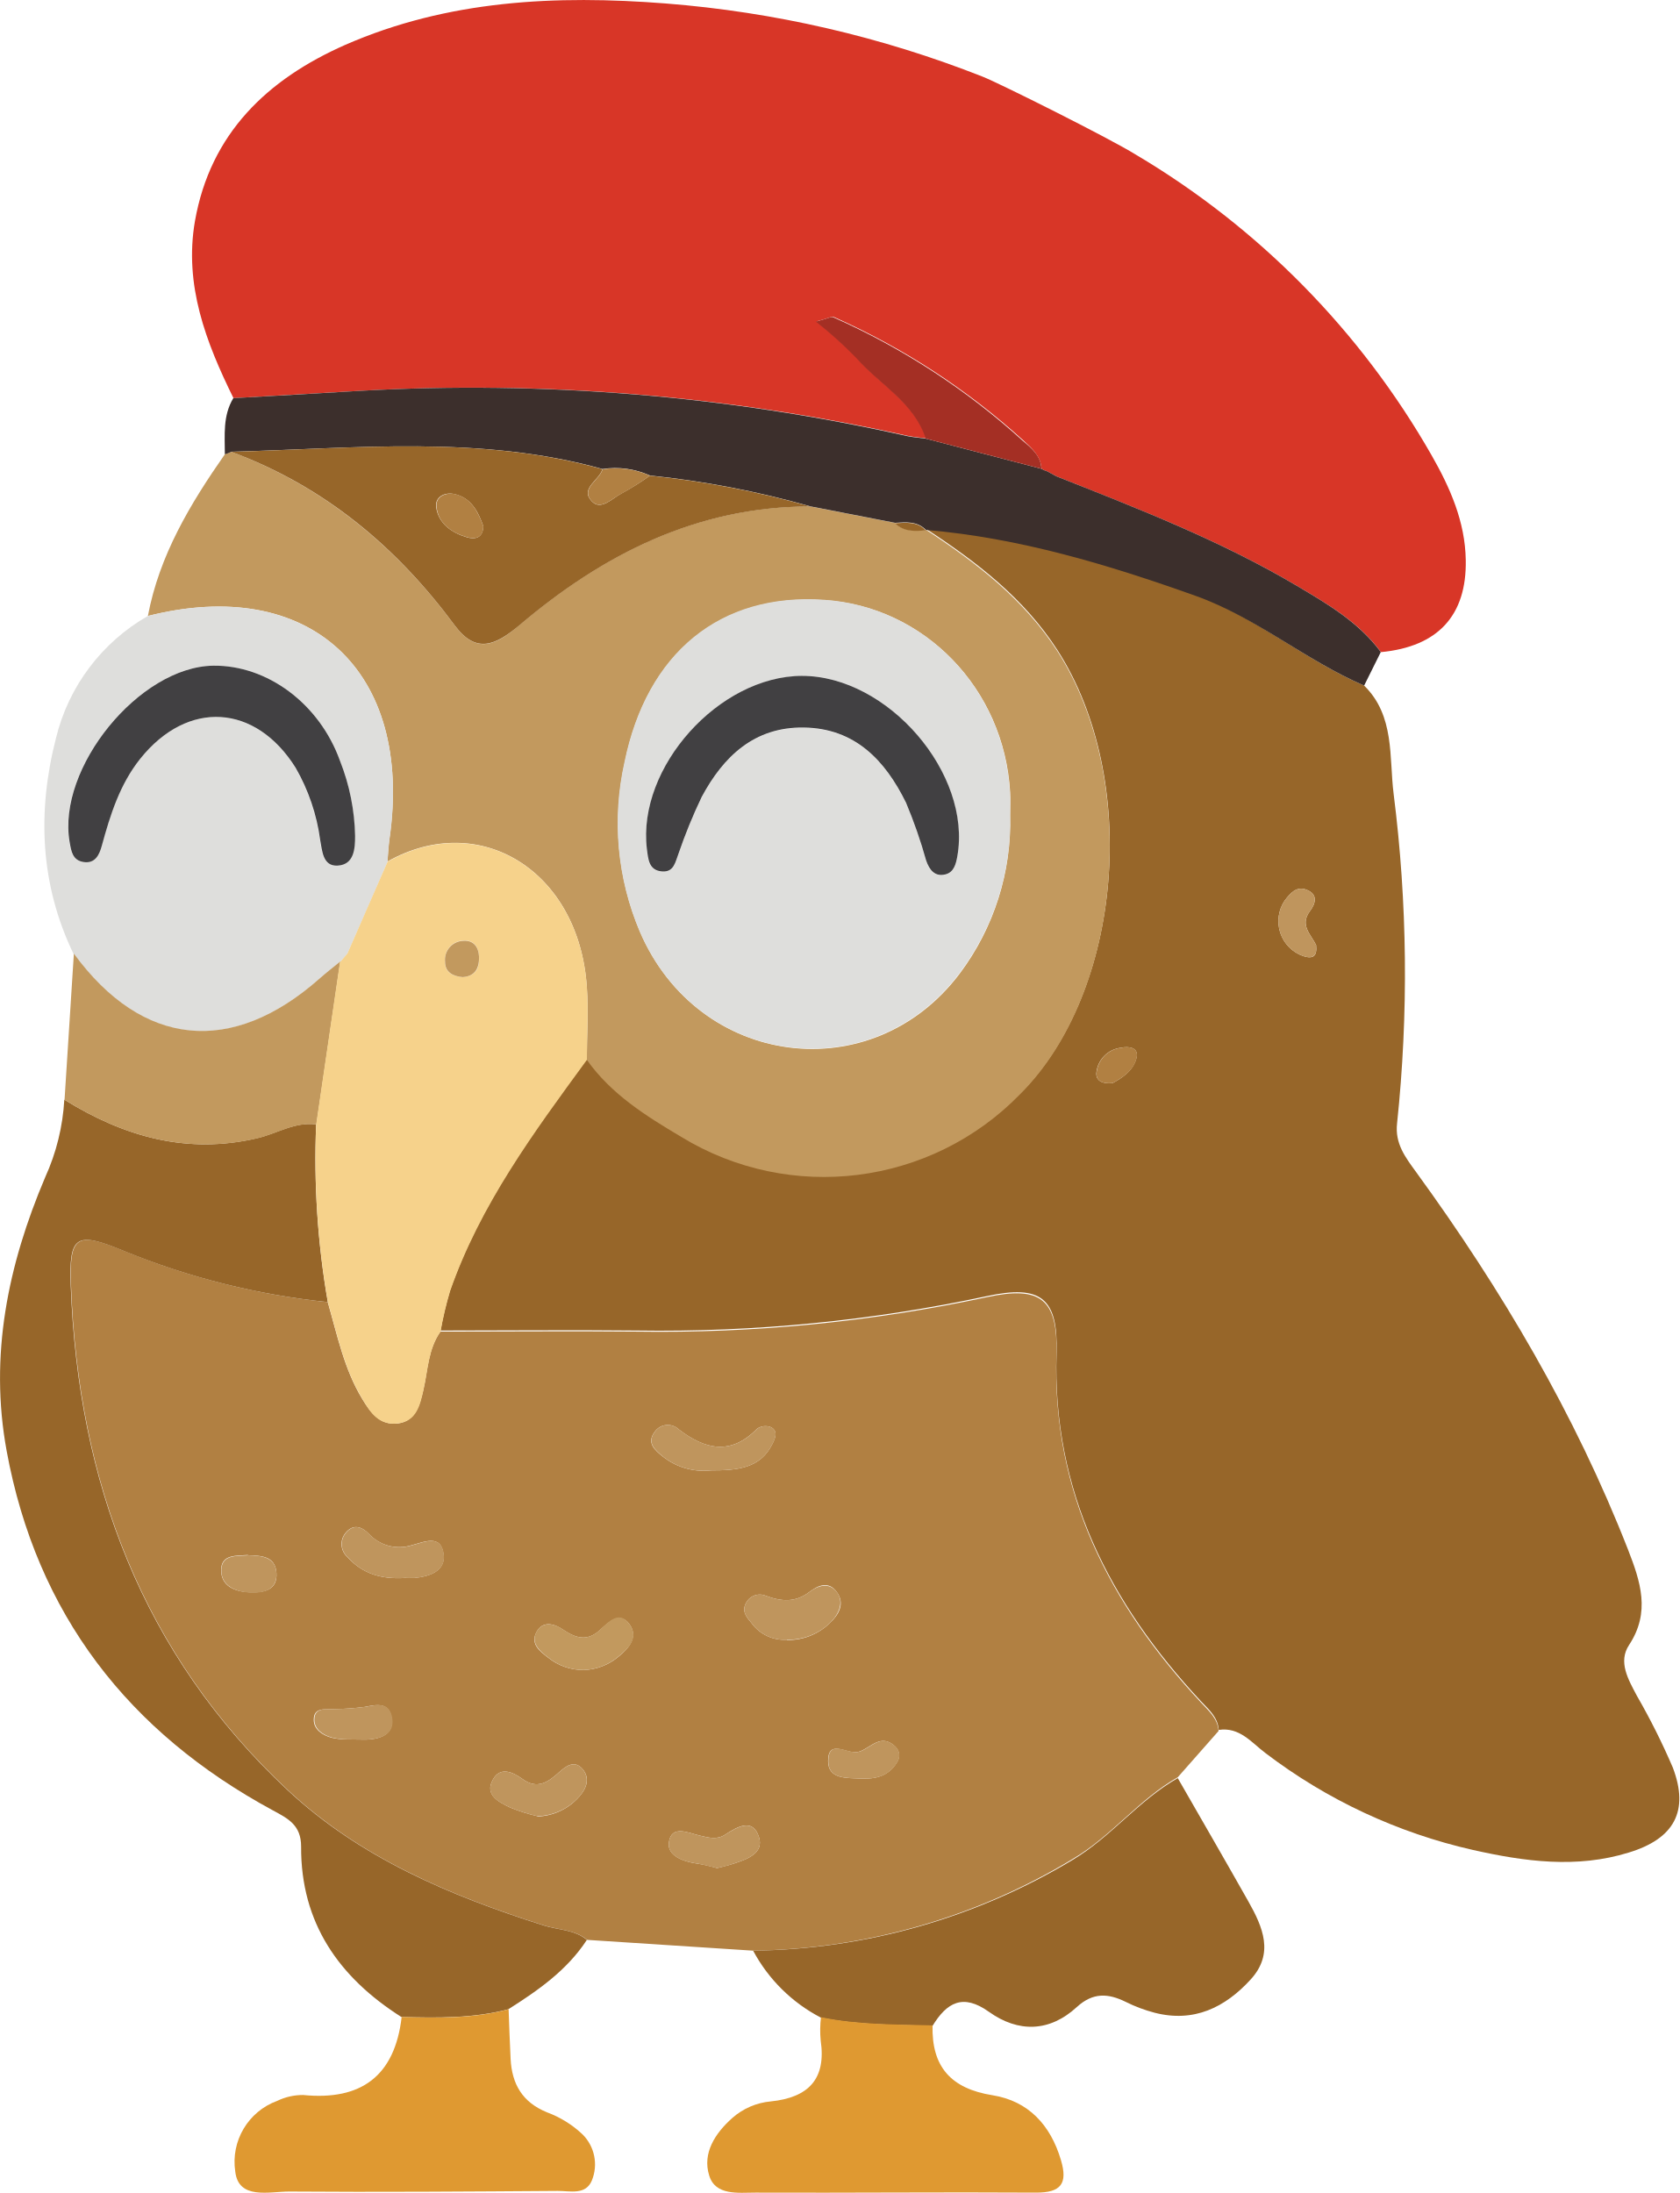
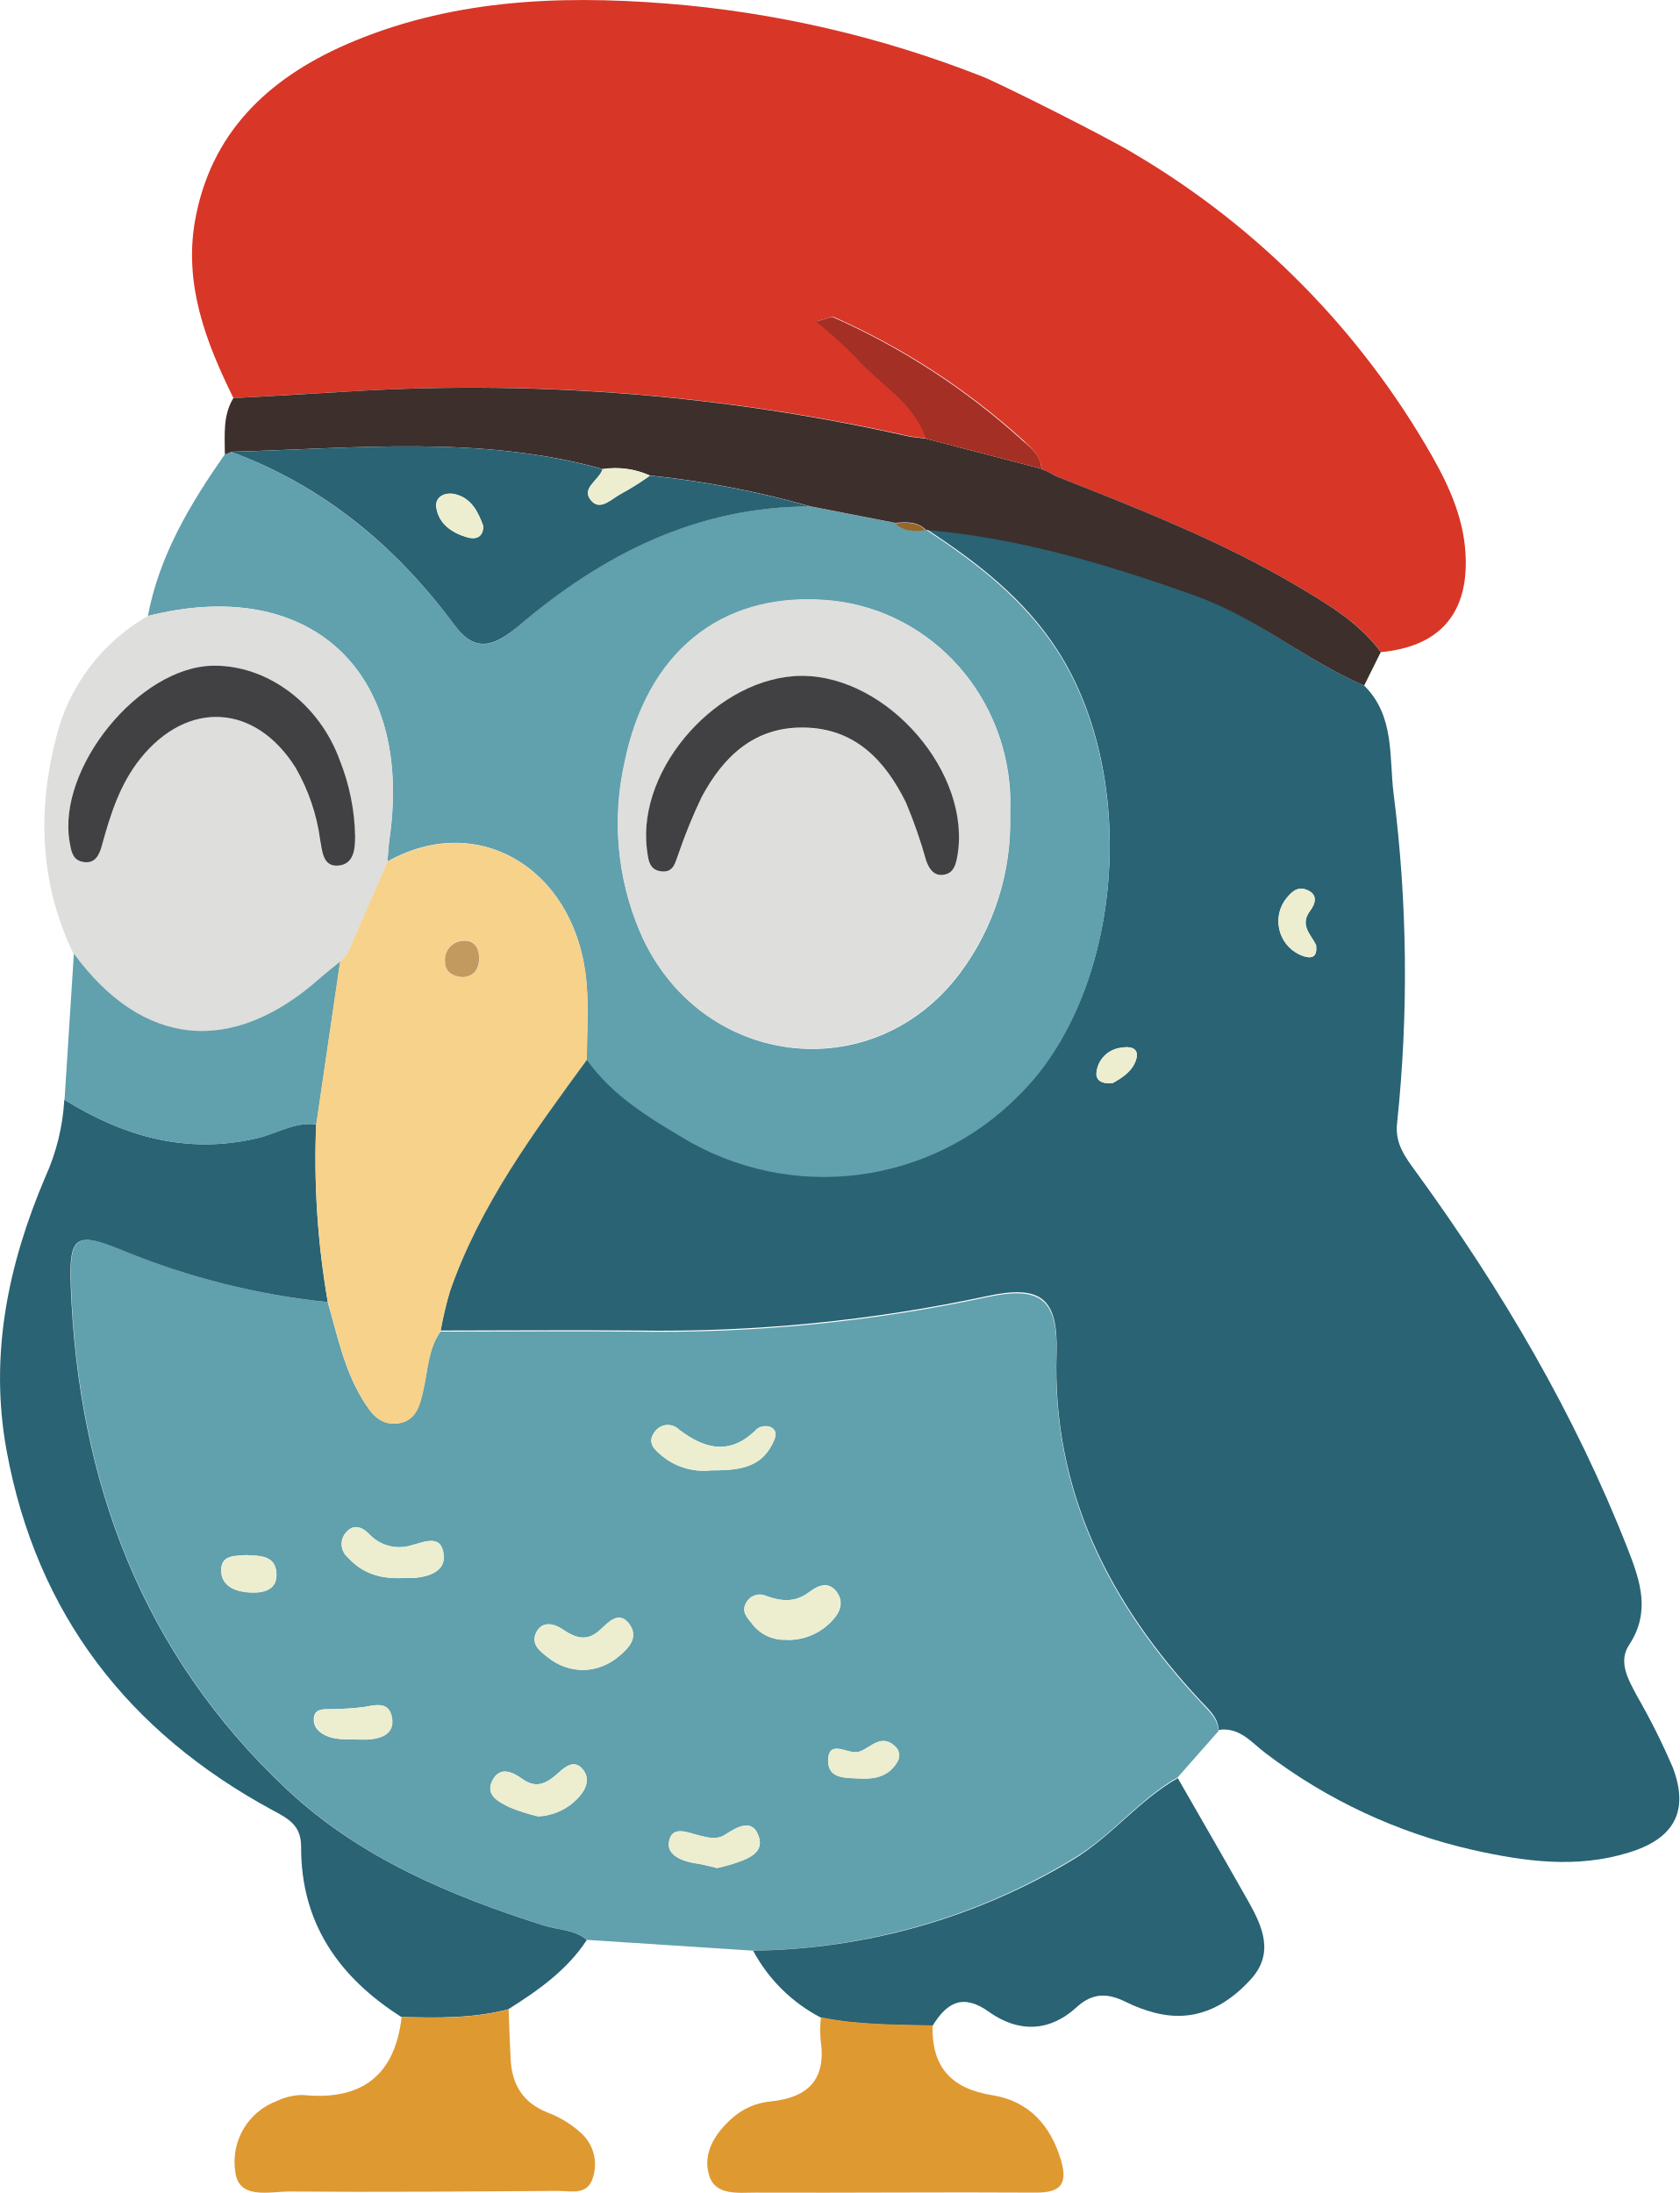
<svg xmlns="http://www.w3.org/2000/svg" viewBox="0 0 217.76 284.43">
  <defs>
-     <style>.cls-1{fill:#976629;}.cls-2{fill:#b18042;}.cls-3{fill:#d83627;}.cls-4{fill:#c2995e;}.cls-5{fill:#dededc;}.cls-6{fill:#3c2f2c;}.cls-7{fill:#df9931;}.cls-8{fill:#f6d28b;}.cls-9{fill:#bf955d;}.cls-10{fill:#a42f24;}.cls-11{fill:#414042;}</style>
+     <style>.cls-1{fill:#296374;}.cls-2{fill:#61a0ad;}.cls-3{fill:#d83627;}.cls-4{fill:#dededc;}.cls-5{fill:#3c2f2c;}.cls-6{fill:#df9931;}.cls-7{fill:#f6d28b;}.cls-8{fill:#eceecf;}.cls-9{fill:#a42f24;}.cls-10{fill:#976629;}.cls-11{fill:#414042;}.cls-12{fill:#c2995e;}</style>
  </defs>
  <g id="Layer_2" data-name="Layer 2">
    <g id="Layer_1-2" data-name="Layer 1">
      <path class="cls-1" d="M176.91,88.92c4,3.92,3.23,9.31,3.82,14a185.56,185.56,0,0,1,.45,42.79c-.29,2.62,1.08,4.39,2.46,6.29,11.1,15.26,20.62,31.41,27.5,49,1.6,4.11,2.94,8.09.13,12.35-1.45,2.19-.11,4.47,1,6.57a88.65,88.65,0,0,1,4.68,9.35c2.13,5.64.17,9.21-5.71,11-6.76,2.1-13.52,1.17-20.21-.33a69.87,69.87,0,0,1-26.92-12.57c-1.8-1.35-3.34-3.41-6.06-3-.1-1.65-1.28-2.63-2.3-3.72-11.86-12.72-19.3-27.24-18.73-45.15.22-7.14-2-8.92-9.06-7.39a202,202,0,0,1-45.4,4.46c-8.48-.09-17,0-25.43,0a48.68,48.68,0,0,1,1.24-5.24c3.9-11.18,10.85-20.57,17.74-30,3.16,4.45,7.7,7.27,12.24,10a35.52,35.52,0,0,0,43.94-5.52c13.3-13.22,15.58-40.83,4.84-57.5-4.33-6.72-10.45-11.41-17-15.7,12.1,1,23.61,4.51,35,8.56C162.92,80.09,169.31,85.64,176.91,88.92Zm-6.23,33.65c-.67-1.37-2.16-2.59-.8-4.4.76-1,1.07-2.2-.46-2.78-1.3-.5-2.11.49-2.82,1.42A4.79,4.79,0,0,0,169,124C170.31,124.43,170.84,124,170.68,122.57Zm-26.37,17.9c1.15-.64,2.65-1.56,3.07-3.23.35-1.41-1-1.56-2-1.35a3.61,3.61,0,0,0-3.2,3.31C142.14,140.13,142.91,140.63,144.31,140.47Z" />
      <path class="cls-2" d="M57.11,172.71c8.48,0,17-.08,25.43,0a202,202,0,0,0,45.4-4.46c7-1.53,9.28.25,9.06,7.39-.57,17.91,6.87,32.43,18.73,45.15,1,1.09,2.2,2.07,2.3,3.72l-5.29,6c-5.05,2.86-8.57,7.63-13.61,10.59A82.39,82.39,0,0,1,97.67,253L76.15,251.6c-1.62-1.35-3.73-1.27-5.6-1.87-12.14-3.85-23.84-8.79-33.21-17.55-18.86-17.64-27.2-40.05-28.13-65.49-.24-6.44.71-7,6.83-4.47a95.67,95.67,0,0,0,26.46,6.66c1.24,4.28,2.12,8.69,4.48,12.57,1.06,1.74,2.28,3.45,4.6,3.17s2.88-2.44,3.33-4.39C55.49,177.67,55.51,175,57.11,172.71Zm44.94,40a7.75,7.75,0,0,0,5.6-2.23c1.16-1.1,1.95-2.52.87-4s-2.45-.85-3.56,0c-1.82,1.39-3.63,1.24-5.62.5a2,2,0,0,0-2.58.91c-.62,1.09.07,1.87.72,2.64A5.22,5.22,0,0,0,102.05,212.67Zm-9.88-22c3.48,0,6.43-.25,8-3.44.39-.76.74-1.66-.18-2.16a1.91,1.91,0,0,0-1.8.19c-3.39,3.47-6.71,2.74-10.15.1a2.06,2.06,0,0,0-3.1.26c-1.16,1.49,0,2.44,1.05,3.28A8.5,8.5,0,0,0,92.17,190.71ZM52.53,204.66c.18,0,.68,0,1.17,0,1.94-.17,4.07-.86,3.83-3-.3-2.79-2.57-1.64-4.28-1.21a5.34,5.34,0,0,1-5.43-1.53c-.89-.9-2-1.33-3-.11a2.25,2.25,0,0,0,.24,3.14C47,204.11,49.43,204.85,52.53,204.66ZM75.68,216.6a7.33,7.33,0,0,0,4.55-1.75c1.38-1.1,2.59-2.6,1.37-4.23s-2.67-.25-3.72.73c-1.69,1.59-3.18,1.15-4.88,0-1.12-.77-2.64-1.19-3.44.35s.46,2.48,1.52,3.29A7.28,7.28,0,0,0,75.68,216.6Zm-6,19A7.53,7.53,0,0,0,75.14,233c.94-1.06,1.42-2.4.39-3.58s-2.13-.37-3,.42c-1.43,1.3-2.85,2.3-4.78.89-1.3-.95-2.92-1.62-3.84.1-1.11,2,.82,2.91,2.26,3.61A23.08,23.08,0,0,0,69.71,235.56ZM93,242.29c.52-.14,1.32-.31,2.09-.56,1.75-.57,4-1.34,3.34-3.45-.79-2.54-2.81-1.36-4.39-.33-1.07.71-2.15.39-3.3.12-1.47-.34-3.68-1.46-4,.91-.22,1.68,1.83,2.46,3.57,2.71C91.15,241.81,91.94,242,93,242.29ZM45,225.6c1.71,0,2.38.06,3,0,1.63-.18,3.08-.81,2.79-2.74-.32-2.1-1.88-1.8-3.47-1.48a34.65,34.65,0,0,1-4,.29c-1.08.09-2.65-.32-2.63,1.4,0,1.25,1.15,2,2.32,2.31A8.83,8.83,0,0,0,45,225.6Zm66.6,5.08c1.9.09,3.61-.3,4.69-2.05a1.6,1.6,0,0,0-.29-2.2c-1.74-1.54-3,.13-4.41.7a1.79,1.79,0,0,1-.47.11c-1.33.24-3.74-1.74-3.73,1.19C107.42,230.81,109.85,230.58,111.63,230.68Zm-79.47-29c-1.44.12-3.38-.11-3.45,1.84-.08,2.2,1.79,2.93,3.72,3S36,206.2,35.85,204,33.86,201.77,32.16,201.71Z" />
      <path class="cls-3" d="M30.28,51.64c-3.57-7.24-6.43-14.69-5-22.95,2-11.39,9.39-18.41,19.49-22.87C58.07,0,72.11-.66,86.34.45a142.3,142.3,0,0,1,41.09,9.49c2.21.87,16.47,8,19.86,10.11a107,107,0,0,1,38.37,39c2.39,4.19,4.35,8.6,4.43,13.59.13,7.18-3.6,11.24-11,11.94-2.83-3.85-6.85-6.2-10.85-8.57-9.88-5.86-20.55-10-31.19-14.21l-1.27-.68a2.31,2.31,0,0,1-.7-.31c-.11-1.66-1.27-2.68-2.36-3.68a92.1,92.1,0,0,0-24.55-16c-.3-.14-.81.18-2.28.55a53.74,53.74,0,0,1,5.26,4.73c3,3.49,7.41,5.74,9,10.45-.82-.11-1.65-.17-2.46-.34A257.64,257.64,0,0,0,46.54,50.7C41.12,51,35.7,51.33,30.28,51.64Z" />
-       <path class="cls-4" d="M120.12,68.73c6.54,4.29,12.66,9,17,15.7,10.74,16.67,8.46,44.28-4.84,57.5a35.52,35.52,0,0,1-43.94,5.52c-4.54-2.7-9.08-5.52-12.24-10,0-3.16.24-6.33,0-9.47-1-15-13.87-23-25.86-16.24.09-1,.13-2,.27-3C53.64,87,40.15,74.58,19.18,79.89c1.48-7.87,5.49-14.54,10-21A5,5,0,0,0,30,58.6c12,4.47,21.43,12.34,29,22.55,2.77,3.74,5.32,2.54,8.27,0,10.89-9.25,23.09-15.48,37.8-15.47l11,2.14c1.17,1.12,2.6,1.06,4,.91Zm10.88,37c0-1,.05-2,0-3-.77-13.4-11.09-24.06-24.11-24.9-13.51-.88-23,6.9-25.87,21.07a36,36,0,0,0,2,22c7.59,17.6,30.07,20.5,41.46,5.35A32.74,32.74,0,0,0,131,105.69Z" />
+       <path class="cls-2" d="M120.12,68.73c6.54,4.29,12.66,9,17,15.7,10.74,16.67,8.46,44.28-4.84,57.5a35.52,35.52,0,0,1-43.94,5.52c-4.54-2.7-9.08-5.52-12.24-10,0-3.16.24-6.33,0-9.47-1-15-13.87-23-25.86-16.24.09-1,.13-2,.27-3C53.64,87,40.15,74.58,19.18,79.89c1.48-7.87,5.49-14.54,10-21A5,5,0,0,0,30,58.6c12,4.47,21.43,12.34,29,22.55,2.77,3.74,5.32,2.54,8.27,0,10.89-9.25,23.09-15.48,37.8-15.47l11,2.14c1.17,1.12,2.6,1.06,4,.91Zm10.88,37c0-1,.05-2,0-3-.77-13.4-11.09-24.06-24.11-24.9-13.51-.88-23,6.9-25.87,21.07a36,36,0,0,0,2,22c7.59,17.6,30.07,20.5,41.46,5.35A32.74,32.74,0,0,0,131,105.69Z" />
      <path class="cls-1" d="M42.51,168.88A95.65,95.65,0,0,1,16,162.22c-6.12-2.53-7.07-2-6.83,4.47.93,25.44,9.27,47.85,28.13,65.49,9.37,8.76,21.07,13.7,33.21,17.55,1.87.6,4,.52,5.6,1.87-2.57,3.94-6.32,6.55-10.19,9-4.56,1.2-9.21,1.12-13.87,1-8.11-5.15-13.05-12.21-13-22.11,0-2.77-1.68-3.62-3.65-4.68C16.67,224.68,4.75,209.36.86,188.17c-2.27-12.35.17-24.12,5-35.48a28.08,28.08,0,0,0,2.48-10.07c7.72,4.8,15.91,7.14,25,5,2.55-.59,4.88-2.16,7.66-1.79A108.35,108.35,0,0,0,42.51,168.88Z" />
-       <path class="cls-5" d="M19.18,79.89c21-5.31,34.46,7.15,31.34,28.92-.14,1-.18,2-.27,3q-2.59,6-5.21,11.91l-.95,1.11,0-.09c-.89.73-1.8,1.43-2.67,2.2-11.41,10.1-23,8.94-31.88-3.21-4.34-9-4.73-18.44-2.28-28A25.07,25.07,0,0,1,19.18,79.89Zm8.47,6.45C18.05,86.48,7.36,99.63,9,109.22c.21,1.19.45,2.4,1.85,2.59s2-1,2.32-2.11c1.09-4,2.33-8,5-11.31,6.12-7.66,15-7.11,20.14,1.19a25.55,25.55,0,0,1,3.18,9.36c.25,1.41.33,3.44,2.27,3.33,2.13-.13,2.23-2.17,2.26-3.85A27.92,27.92,0,0,0,44.1,98.7C41.43,91.25,34.67,86.25,27.65,86.34Z" />
-       <path class="cls-6" d="M30,58.59a4.31,4.31,0,0,1-.84.33c0-2.49-.28-5,1.1-7.28,5.42-.31,10.84-.6,16.26-.94a257.64,257.64,0,0,1,71.08,5.85c.81.17,1.64.23,2.46.34l15,3.91a2.31,2.31,0,0,0,.7.31l1.27.68C147.67,66,158.34,70.14,168.22,76c4,2.37,8,4.72,10.85,8.57l-2.16,4.35c-7.6-3.28-14-8.83-21.83-11.63-11.35-4.05-22.86-7.53-35-8.56v0c-1.15-1.17-2.61-1-4-.92l-11-2.14a121.72,121.72,0,0,0-20.8-4,10.88,10.88,0,0,0-6.14-.84C62.28,56.4,46.12,58.17,30,58.59Z" />
+       <path class="cls-4" d="M19.18,79.89c21-5.31,34.46,7.15,31.34,28.92-.14,1-.18,2-.27,3q-2.59,6-5.21,11.91l-.95,1.11,0-.09c-.89.73-1.8,1.43-2.67,2.2-11.41,10.1-23,8.94-31.88-3.21-4.34-9-4.73-18.44-2.28-28A25.07,25.07,0,0,1,19.18,79.89Zm8.47,6.45C18.05,86.48,7.36,99.63,9,109.22c.21,1.19.45,2.4,1.85,2.59s2-1,2.32-2.11c1.09-4,2.33-8,5-11.31,6.12-7.66,15-7.11,20.14,1.19a25.55,25.55,0,0,1,3.18,9.36c.25,1.41.33,3.44,2.27,3.33,2.13-.13,2.23-2.17,2.26-3.85A27.92,27.92,0,0,0,44.1,98.7C41.43,91.25,34.67,86.25,27.65,86.34Z" />
+       <path class="cls-5" d="M30,58.59a4.31,4.31,0,0,1-.84.33c0-2.49-.28-5,1.1-7.28,5.42-.31,10.84-.6,16.26-.94a257.64,257.64,0,0,1,71.08,5.85c.81.17,1.64.23,2.46.34l15,3.91a2.31,2.31,0,0,0,.7.31l1.27.68C147.67,66,158.34,70.14,168.22,76c4,2.37,8,4.72,10.85,8.57l-2.16,4.35c-7.6-3.28-14-8.83-21.83-11.63-11.35-4.05-22.86-7.53-35-8.56v0c-1.15-1.17-2.61-1-4-.92l-11-2.14a121.72,121.72,0,0,0-20.8-4,10.88,10.88,0,0,0-6.14-.84C62.28,56.4,46.12,58.17,30,58.59Z" />
      <path class="cls-1" d="M97.67,253a82.39,82.39,0,0,0,41.46-11.79c5-3,8.56-7.73,13.61-10.59,3.06,5.33,6.14,10.65,9.16,16,1.87,3.31,3.37,6.75.3,10.11-3.33,3.65-7.38,5.63-12.46,4.32a19.29,19.29,0,0,1-3.73-1.4c-2.29-1.13-4.26-1.26-6.36.66-3.53,3.25-7.58,3.35-11.4.62-3.39-2.42-5.47-1.19-7.31,1.82-4.84-.13-9.69-.09-14.47-1.06A20.87,20.87,0,0,1,97.67,253Z" />
-       <path class="cls-7" d="M52.09,261.6c4.66.14,9.31.22,13.87-1,.08,2.15.15,4.3.26,6.45.17,3.27,1.54,5.63,4.73,6.92a13.5,13.5,0,0,1,4.59,2.85,5.49,5.49,0,0,1,1.21,6c-.8,1.92-2.84,1.33-4.43,1.34-11.6.08-23.21.17-34.81.08-2.59,0-6.58,1.1-7-2.59a8.42,8.42,0,0,1,5.44-9.17,7.65,7.65,0,0,1,3.36-.76C46.85,272.47,51.2,269.25,52.09,261.6Z" />
-       <path class="cls-7" d="M106.47,261.63c4.78,1,9.63.93,14.47,1.06-.14,5.36,2.38,8.2,7.77,9.06,4.65.74,7.53,3.85,8.88,8.41.91,3.07,0,4.24-3.27,4.22-12.12-.08-24.23.05-36.35,0-2.19,0-5.21.43-6-2.23-.9-2.89.77-5.47,3-7.45a8.7,8.7,0,0,1,5-2.15c4.84-.5,7.21-2.86,6.46-7.91A14.19,14.19,0,0,1,106.47,261.63Z" />
-       <path class="cls-4" d="M9.58,123.69c8.9,12.15,20.47,13.31,31.88,3.21.87-.77,1.78-1.47,2.67-2.2q-1.55,10.58-3.1,21.15c-2.78-.37-5.11,1.2-7.66,1.79-9.14,2.12-17.33-.22-25-5Z" />
-       <path class="cls-8" d="M41,145.85q1.55-10.57,3.1-21.15l0,.09.95-1.11q2.61-6,5.21-11.91C62.24,105,75.08,113,76.11,128c.22,3.14,0,6.31,0,9.47-6.89,9.42-13.84,18.81-17.74,30a48.68,48.68,0,0,0-1.24,5.24c-1.6,2.26-1.62,5-2.2,7.52-.45,2-.87,4.09-3.33,4.39S48,183.19,47,181.45c-2.36-3.88-3.24-8.29-4.48-12.57A109,109,0,0,1,41,145.85ZM60,126.73c1.67-.11,2.2-1.15,2.13-2.65-.07-1.35-.76-2.22-2.14-2.08a2.45,2.45,0,0,0-2.27,2.7C57.66,126.1,58.68,126.62,60,126.73Z" />
-       <path class="cls-9" d="M170.68,122.57c.16,1.38-.37,1.86-1.69,1.43a4.79,4.79,0,0,1-2.39-7.19c.71-.93,1.52-1.92,2.82-1.42,1.53.58,1.22,1.76.46,2.78C168.52,120,170,121.2,170.68,122.57Z" />
-       <path class="cls-2" d="M144.31,140.47c-1.4.16-2.17-.34-2.11-1.27a3.61,3.61,0,0,1,3.2-3.31c1-.21,2.33-.06,2,1.35C147,138.91,145.46,139.83,144.31,140.47Z" />
-       <path class="cls-9" d="M102.05,212.67a5.22,5.22,0,0,1-4.57-2.14c-.65-.77-1.34-1.55-.72-2.64a2,2,0,0,1,2.58-.91c2,.74,3.8.89,5.62-.5,1.11-.85,2.58-1.3,3.56,0s.29,2.86-.87,4A7.75,7.75,0,0,1,102.05,212.67Z" />
-       <path class="cls-9" d="M92.17,190.71A8.5,8.5,0,0,1,86,188.94c-1-.84-2.21-1.79-1.05-3.28a2.06,2.06,0,0,1,3.1-.26c3.44,2.64,6.76,3.37,10.15-.1a1.91,1.91,0,0,1,1.8-.19c.92.5.57,1.4.18,2.16C98.6,190.46,95.65,190.71,92.17,190.71Z" />
-       <path class="cls-9" d="M52.53,204.66c-3.1.19-5.55-.55-7.44-2.7a2.25,2.25,0,0,1-.24-3.14c1-1.22,2.08-.79,3,.11a5.34,5.34,0,0,0,5.43,1.53c1.71-.43,4-1.58,4.28,1.21.24,2.12-1.89,2.81-3.83,3C53.21,204.69,52.71,204.66,52.53,204.66Z" />
-       <path class="cls-4" d="M75.68,216.6a7.28,7.28,0,0,1-4.6-1.63c-1.06-.81-2.28-1.83-1.52-3.29s2.32-1.12,3.44-.35c1.7,1.17,3.19,1.61,4.88,0,1.05-1,2.41-2.5,3.72-.73s0,3.13-1.37,4.23A7.33,7.33,0,0,1,75.68,216.6Z" />
-       <path class="cls-9" d="M69.71,235.56a23.08,23.08,0,0,1-3.54-1.12c-1.44-.7-3.37-1.56-2.26-3.61.92-1.72,2.54-1.05,3.84-.1,1.93,1.41,3.35.41,4.78-.89.87-.79,2-1.59,3-.42s.55,2.52-.39,3.58A7.53,7.53,0,0,1,69.71,235.56Z" />
-       <path class="cls-9" d="M93,242.29c-1.09-.25-1.88-.48-2.69-.6-1.74-.25-3.79-1-3.57-2.71.32-2.37,2.53-1.25,4-.91,1.15.27,2.23.59,3.3-.12,1.58-1,3.6-2.21,4.39.33.66,2.11-1.59,2.88-3.34,3.45C94.35,242,93.55,242.15,93,242.29Z" />
-       <path class="cls-9" d="M45,225.6a8.83,8.83,0,0,1-1.91-.23c-1.17-.31-2.32-1.06-2.32-2.31,0-1.72,1.55-1.31,2.63-1.4a34.65,34.65,0,0,0,4-.29c1.59-.32,3.15-.62,3.47,1.48.29,1.93-1.16,2.56-2.79,2.74C47.41,225.66,46.74,225.6,45,225.6Z" />
-       <path class="cls-9" d="M111.63,230.68c-1.78-.1-4.21.13-4.21-2.25,0-2.93,2.4-1,3.73-1.19a1.79,1.79,0,0,0,.47-.11c1.42-.57,2.67-2.24,4.41-.7a1.6,1.6,0,0,1,.29,2.2C115.24,230.38,113.53,230.77,111.63,230.68Z" />
-       <path class="cls-9" d="M32.17,201.72c1.69.05,3.57.16,3.68,2.32s-1.64,2.63-3.42,2.53-3.8-.82-3.72-3C28.78,201.6,30.72,201.83,32.17,201.72Z" />
-       <path class="cls-10" d="M135.06,60.8l-15-3.91c-1.54-4.71-6-7-9-10.45a53.74,53.74,0,0,0-5.26-4.73c1.47-.37,2-.69,2.28-.55a92.1,92.1,0,0,1,24.55,16C133.79,58.12,135,59.14,135.06,60.8Z" />
-       <path class="cls-10" d="M137,61.79l-1.27-.68Z" />
-       <path class="cls-5" d="M131,105.69a32.74,32.74,0,0,1-6.56,20.52c-11.39,15.15-33.87,12.25-41.46-5.35a36,36,0,0,1-2-22c2.9-14.17,12.36-22,25.87-21.07,13,.84,23.34,11.5,24.11,24.9C131.05,103.69,131,104.69,131,105.69Zm-27-18c-10.74,0-21.35,11.86-20.11,22.43.16,1.33.2,2.81,2,2.94,1.54.1,1.69-1.27,2.11-2.33a68.51,68.51,0,0,1,3-7.34c2.82-5.25,6.82-9.09,13.24-9,6.64.09,10.56,4.26,13.26,9.75a63.26,63.26,0,0,1,2.61,7.5c.42,1.21,1.13,2.16,2.53,1.79,1-.28,1.32-1.27,1.51-2.33C126,100.34,115.13,87.64,104,87.66Z" />
+       <path class="cls-6" d="M52.09,261.6c4.66.14,9.31.22,13.87-1,.08,2.15.15,4.3.26,6.45.17,3.27,1.54,5.63,4.73,6.92a13.5,13.5,0,0,1,4.59,2.85,5.49,5.49,0,0,1,1.21,6c-.8,1.92-2.84,1.33-4.43,1.34-11.6.08-23.21.17-34.81.08-2.59,0-6.58,1.1-7-2.59a8.42,8.42,0,0,1,5.44-9.17,7.65,7.65,0,0,1,3.36-.76C46.85,272.47,51.2,269.25,52.09,261.6Z" />
+       <path class="cls-6" d="M106.47,261.63c4.78,1,9.63.93,14.47,1.06-.14,5.36,2.38,8.2,7.77,9.06,4.65.74,7.53,3.85,8.88,8.41.91,3.07,0,4.24-3.27,4.22-12.12-.08-24.23.05-36.35,0-2.19,0-5.21.43-6-2.23-.9-2.89.77-5.47,3-7.45a8.7,8.7,0,0,1,5-2.15c4.84-.5,7.21-2.86,6.46-7.91A14.19,14.19,0,0,1,106.47,261.63Z" />
+       <path class="cls-2" d="M9.58,123.69c8.9,12.15,20.47,13.31,31.88,3.21.87-.77,1.78-1.47,2.67-2.2q-1.55,10.58-3.1,21.15c-2.78-.37-5.11,1.2-7.66,1.79-9.14,2.12-17.33-.22-25-5Z" />
+       <path class="cls-7" d="M41,145.85q1.55-10.57,3.1-21.15l0,.09.95-1.11q2.61-6,5.21-11.91C62.24,105,75.08,113,76.11,128c.22,3.14,0,6.31,0,9.47-6.89,9.42-13.84,18.81-17.74,30a48.68,48.68,0,0,0-1.24,5.24c-1.6,2.26-1.62,5-2.2,7.52-.45,2-.87,4.09-3.33,4.39S48,183.19,47,181.45c-2.36-3.88-3.24-8.29-4.48-12.57A109,109,0,0,1,41,145.85ZM60,126.73c1.67-.11,2.2-1.15,2.13-2.65-.07-1.35-.76-2.22-2.14-2.08a2.45,2.45,0,0,0-2.27,2.7C57.66,126.1,58.68,126.62,60,126.73Z" />
+       <path class="cls-8" d="M170.68,122.57c.16,1.38-.37,1.86-1.69,1.43a4.79,4.79,0,0,1-2.39-7.19c.71-.93,1.52-1.92,2.82-1.42,1.53.58,1.22,1.76.46,2.78C168.52,120,170,121.2,170.68,122.57Z" />
+       <path class="cls-8" d="M144.31,140.47c-1.4.16-2.17-.34-2.11-1.27a3.61,3.61,0,0,1,3.2-3.31c1-.21,2.33-.06,2,1.35C147,138.91,145.46,139.83,144.31,140.47Z" />
+       <path class="cls-8" d="M102.05,212.67a5.22,5.22,0,0,1-4.57-2.14c-.65-.77-1.34-1.55-.72-2.64a2,2,0,0,1,2.58-.91c2,.74,3.8.89,5.62-.5,1.11-.85,2.58-1.3,3.56,0s.29,2.86-.87,4A7.75,7.75,0,0,1,102.05,212.67Z" />
+       <path class="cls-8" d="M92.17,190.71A8.5,8.5,0,0,1,86,188.94c-1-.84-2.21-1.79-1.05-3.28a2.06,2.06,0,0,1,3.1-.26c3.44,2.64,6.76,3.37,10.15-.1a1.91,1.91,0,0,1,1.8-.19c.92.5.57,1.4.18,2.16C98.6,190.46,95.65,190.71,92.17,190.71Z" />
+       <path class="cls-8" d="M52.53,204.66c-3.1.19-5.55-.55-7.44-2.7a2.25,2.25,0,0,1-.24-3.14c1-1.22,2.08-.79,3,.11a5.34,5.34,0,0,0,5.43,1.53c1.71-.43,4-1.58,4.28,1.21.24,2.12-1.89,2.81-3.83,3C53.21,204.69,52.71,204.66,52.53,204.66Z" />
+       <path class="cls-8" d="M75.68,216.6a7.28,7.28,0,0,1-4.6-1.63c-1.06-.81-2.28-1.83-1.52-3.29s2.32-1.12,3.44-.35c1.7,1.17,3.19,1.61,4.88,0,1.05-1,2.41-2.5,3.72-.73s0,3.13-1.37,4.23A7.33,7.33,0,0,1,75.68,216.6Z" />
+       <path class="cls-8" d="M69.71,235.56a23.08,23.08,0,0,1-3.54-1.12c-1.44-.7-3.37-1.56-2.26-3.61.92-1.72,2.54-1.05,3.84-.1,1.93,1.41,3.35.41,4.78-.89.87-.79,2-1.59,3-.42s.55,2.52-.39,3.58A7.53,7.53,0,0,1,69.71,235.56Z" />
+       <path class="cls-8" d="M93,242.29c-1.09-.25-1.88-.48-2.69-.6-1.74-.25-3.79-1-3.57-2.71.32-2.37,2.53-1.25,4-.91,1.15.27,2.23.59,3.3-.12,1.58-1,3.6-2.21,4.39.33.66,2.11-1.59,2.88-3.34,3.45C94.35,242,93.55,242.15,93,242.29Z" />
+       <path class="cls-8" d="M45,225.6a8.83,8.83,0,0,1-1.91-.23c-1.17-.31-2.32-1.06-2.32-2.31,0-1.72,1.55-1.31,2.63-1.4a34.65,34.65,0,0,0,4-.29c1.59-.32,3.15-.62,3.47,1.48.29,1.93-1.16,2.56-2.79,2.74C47.41,225.66,46.74,225.6,45,225.6Z" />
+       <path class="cls-8" d="M111.63,230.68c-1.78-.1-4.21.13-4.21-2.25,0-2.93,2.4-1,3.73-1.19a1.79,1.79,0,0,0,.47-.11c1.42-.57,2.67-2.24,4.41-.7a1.6,1.6,0,0,1,.29,2.2C115.24,230.38,113.53,230.77,111.63,230.68Z" />
+       <path class="cls-8" d="M32.17,201.72c1.69.05,3.57.16,3.68,2.32s-1.64,2.63-3.42,2.53-3.8-.82-3.72-3C28.78,201.6,30.72,201.83,32.17,201.72Z" />
+       <path class="cls-9" d="M135.06,60.8l-15-3.91c-1.54-4.71-6-7-9-10.45a53.74,53.74,0,0,0-5.26-4.73c1.47-.37,2-.69,2.28-.55a92.1,92.1,0,0,1,24.55,16C133.79,58.12,135,59.14,135.06,60.8Z" />
+       <path class="cls-9" d="M137,61.79l-1.27-.68Z" />
+       <path class="cls-4" d="M131,105.69a32.74,32.74,0,0,1-6.56,20.52c-11.39,15.15-33.87,12.25-41.46-5.35a36,36,0,0,1-2-22c2.9-14.17,12.36-22,25.87-21.07,13,.84,23.34,11.5,24.11,24.9C131.05,103.69,131,104.69,131,105.69Zm-27-18c-10.74,0-21.35,11.86-20.11,22.43.16,1.33.2,2.81,2,2.94,1.54.1,1.69-1.27,2.11-2.33a68.51,68.51,0,0,1,3-7.34c2.82-5.25,6.82-9.09,13.24-9,6.64.09,10.56,4.26,13.26,9.75a63.26,63.26,0,0,1,2.61,7.5c.42,1.21,1.13,2.16,2.53,1.79,1-.28,1.32-1.27,1.51-2.33C126,100.34,115.13,87.64,104,87.66Z" />
      <path class="cls-1" d="M84.29,61.69a121.72,121.72,0,0,1,20.8,4c-14.72,0-26.92,6.22-37.81,15.47-3,2.5-5.5,3.7-8.27,0C51.45,70.94,42.06,63.07,30,58.6c16.1-.43,32.26-2.2,48.13,2.25-.4,1.44-2.94,2.48-1.41,4.14,1.2,1.31,2.67-.36,3.9-1A35.26,35.26,0,0,0,84.29,61.69ZM62.68,68.24c-.66-1.85-1.55-3.66-3.74-4.16-1.28-.29-2.58.37-2.37,1.75.33,2.14,2.08,3.3,4,3.86C61.61,70,62.65,69.77,62.68,68.24Z" />
-       <path class="cls-1" d="M116.06,67.86c1.44-.08,2.9-.25,4,.92C118.66,68.92,117.23,69,116.06,67.86Z" />
+       <path class="cls-10" d="M116.06,67.86c1.44-.08,2.9-.25,4,.92C118.66,68.92,117.23,69,116.06,67.86Z" />
      <path class="cls-11" d="M27.65,86.34c7-.09,13.78,4.91,16.45,12.36a27.92,27.92,0,0,1,1.95,9.72c0,1.68-.13,3.72-2.26,3.85-1.94.11-2-1.92-2.27-3.33a25.55,25.55,0,0,0-3.18-9.36c-5.19-8.3-14-8.85-20.14-1.19-2.66,3.32-3.9,7.28-5,11.31-.32,1.16-.85,2.31-2.32,2.11s-1.64-1.4-1.85-2.59C7.36,99.63,18.05,86.48,27.65,86.34Z" />
-       <path class="cls-4" d="M45,123.68l-.95,1.11Z" />
-       <path class="cls-2" d="M84.29,61.69A35.26,35.26,0,0,1,80.64,64c-1.23.6-2.7,2.27-3.9,1-1.53-1.66,1-2.7,1.41-4.14A10.88,10.88,0,0,1,84.29,61.69Z" />
-       <path class="cls-4" d="M60,126.73c-1.27-.11-2.29-.63-2.28-2a2.45,2.45,0,0,1,2.27-2.7c1.38-.14,2.07.73,2.14,2.08C62.15,125.58,61.62,126.62,60,126.73Z" />
+       <path class="cls-12" d="M45,123.68l-.95,1.11Z" />
+       <path class="cls-8" d="M84.29,61.69A35.26,35.26,0,0,1,80.64,64c-1.23.6-2.7,2.27-3.9,1-1.53-1.66,1-2.7,1.41-4.14A10.88,10.88,0,0,1,84.29,61.69Z" />
+       <path class="cls-12" d="M60,126.73c-1.27-.11-2.29-.63-2.28-2a2.45,2.45,0,0,1,2.27-2.7c1.38-.14,2.07.73,2.14,2.08C62.15,125.58,61.62,126.62,60,126.73Z" />
      <path class="cls-11" d="M104,87.66c11.15,0,22.06,12.68,20.15,23.41-.19,1.06-.47,2.05-1.51,2.33-1.4.37-2.11-.58-2.53-1.79a63.26,63.26,0,0,0-2.61-7.5c-2.7-5.49-6.62-9.66-13.26-9.75-6.42-.09-10.42,3.75-13.24,9a68.51,68.51,0,0,0-3,7.34c-.42,1.06-.57,2.43-2.11,2.33-1.78-.13-1.82-1.61-2-2.94C82.63,99.52,93.24,87.69,104,87.66Z" />
-       <path class="cls-2" d="M62.68,68.24c0,1.53-1.07,1.74-2.06,1.45-2-.56-3.72-1.72-4-3.86-.21-1.38,1.09-2,2.37-1.75C61.13,64.58,62,66.39,62.68,68.24Z" />
+       <path class="cls-8" d="M62.68,68.24c0,1.53-1.07,1.74-2.06,1.45-2-.56-3.72-1.72-4-3.86-.21-1.38,1.09-2,2.37-1.75C61.13,64.58,62,66.39,62.68,68.24Z" />
    </g>
  </g>
</svg>
